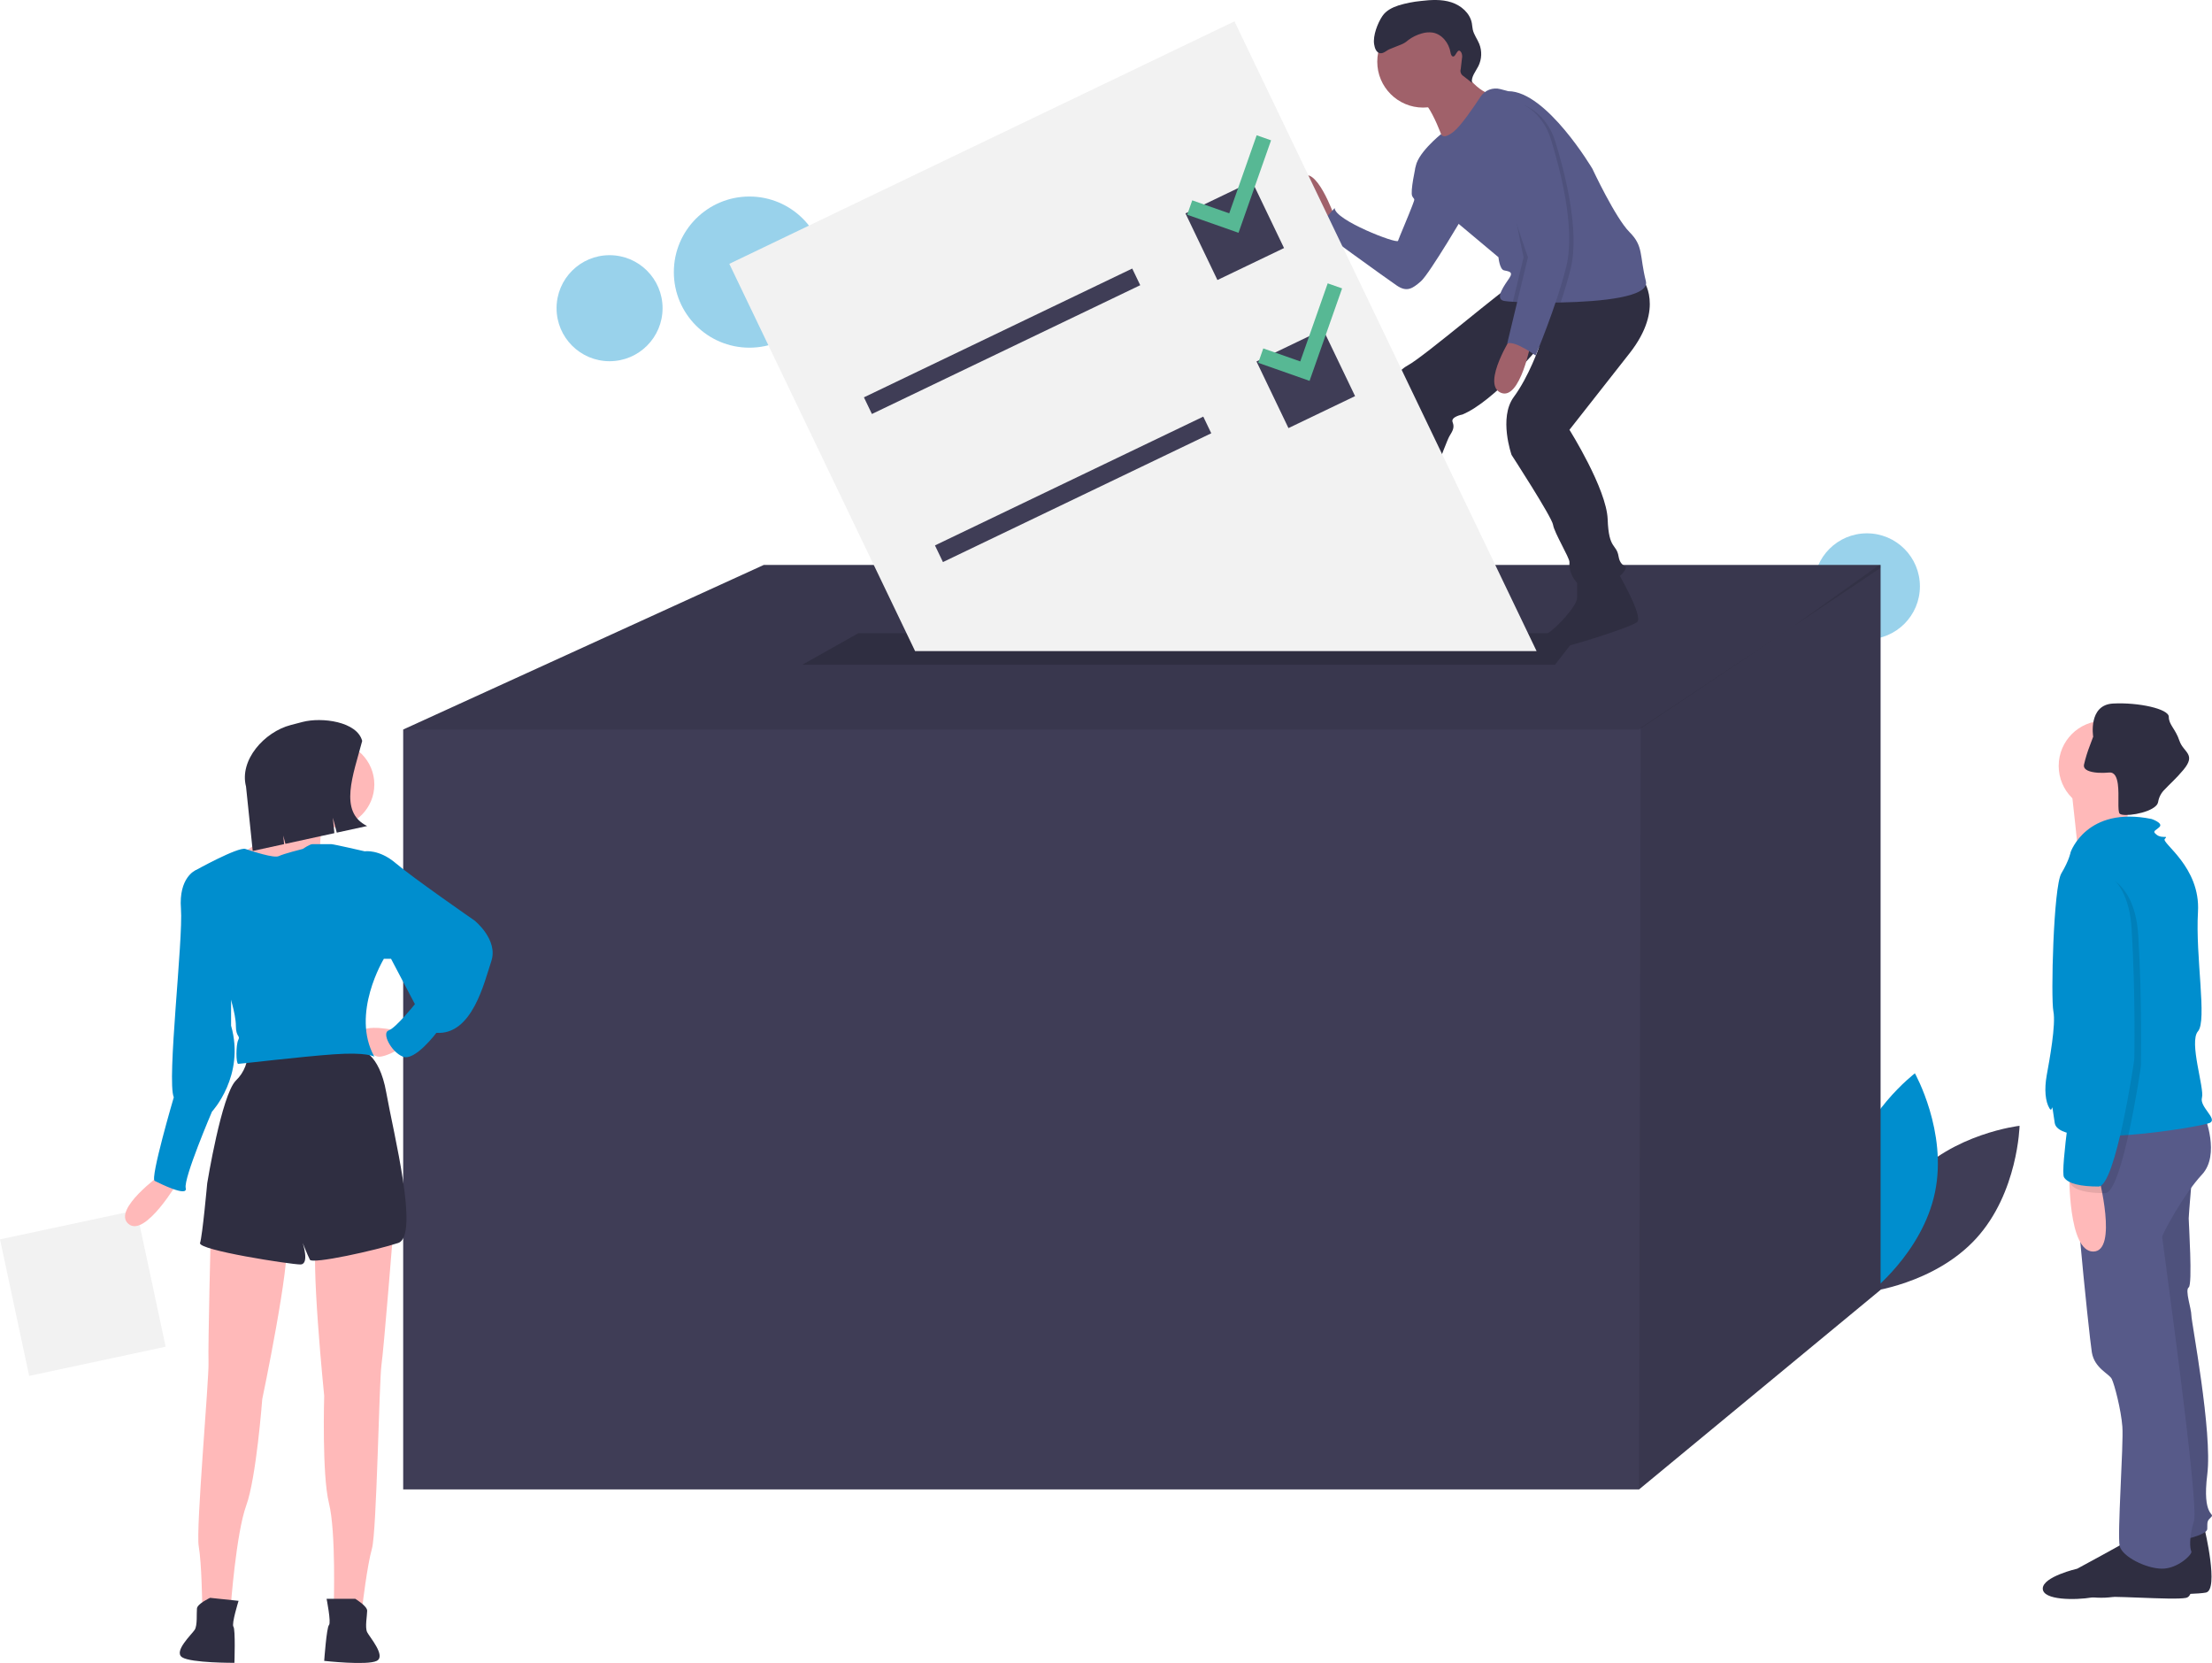
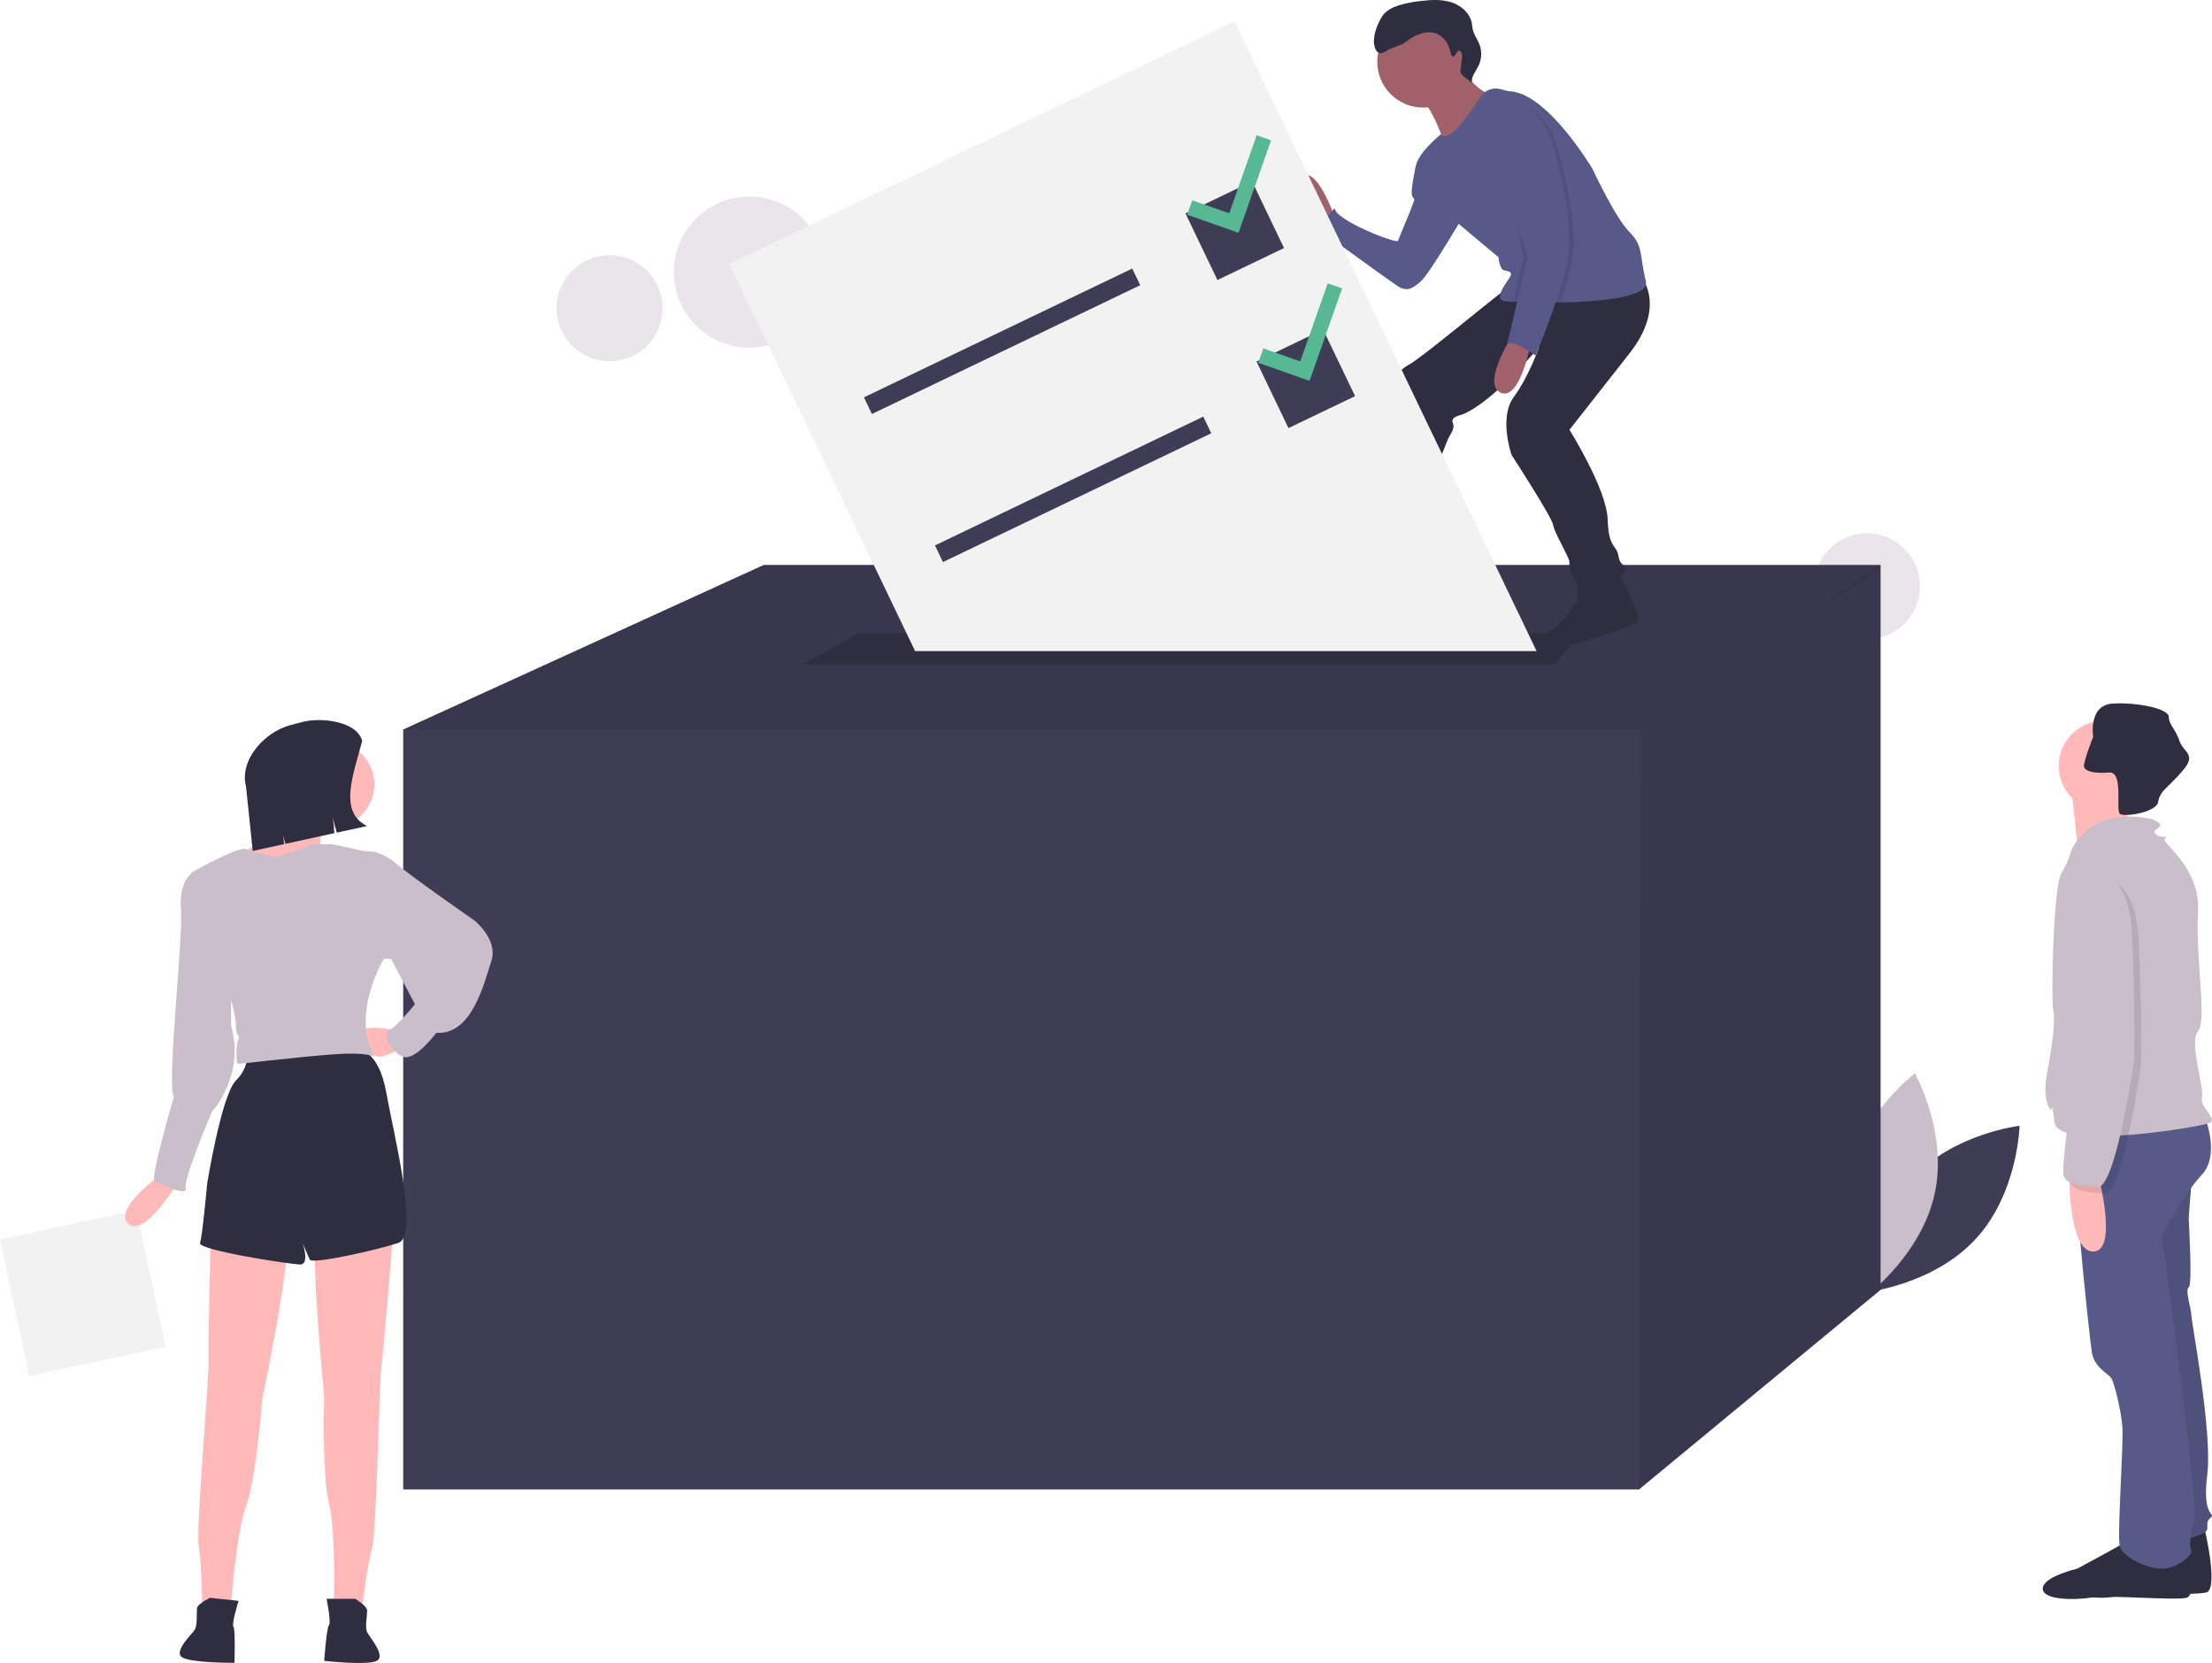
<svg xmlns="http://www.w3.org/2000/svg" data-name="Layer 1" width="914.817" height="687.575" viewBox="0 0 914.817 687.575">
-   <circle cx="772.098" cy="242.425" r="21.92" fill="#008ece" opacity="0.4" />
-   <circle cx="309.93" cy="112.501" r="31.248" fill="#008ece" opacity="0.4" />
-   <circle cx="252.098" cy="127.425" r="21.92" fill="#008ece" opacity="0.4" />
+   <circle cx="772.098" cy="242.425" r="21.92" fill="#c9beca" opacity="0.4" />
+   <circle cx="309.93" cy="112.501" r="31.248" fill="#c9beca" opacity="0.4" />
+   <circle cx="252.098" cy="127.425" r="21.92" fill="#c9beca" opacity="0.4" />
  <path d="M933.049,593.762c-17.32,18.962-17.949,46.584-17.949,46.584s27.453-3.122,44.773-22.084,17.949-46.584,17.949-46.584S950.369,574.8,933.049,593.762Z" transform="translate(-142.5916 -106.2126)" fill="#3f3d56" />
-   <path d="M942.833,599.218c-5.241,25.141-27.272,41.815-27.272,41.815s-13.534-24.088-8.293-49.229S934.54,549.989,934.54,549.989,948.074,574.077,942.833,599.218Z" transform="translate(-142.5916 -106.2126)" fill="#008ece" />
+   <path d="M942.833,599.218c-5.241,25.141-27.272,41.815-27.272,41.815s-13.534-24.088-8.293-49.229S934.54,549.989,934.54,549.989,948.074,574.077,942.833,599.218Z" transform="translate(-142.5916 -106.2126)" fill="#c9beca" />
  <polygon points="777.746 233.581 777.746 533.289 677.843 615.818 166.746 615.818 166.746 301.631 315.876 233.581 777.746 233.581" fill="#3f3d56" />
  <polygon points="777.746 233.581 777.746 234.782 741.882 258.788 677.843 301.631 166.746 301.631 315.876 233.581 777.746 233.581" opacity="0.1" />
  <polygon points="777.746 233.581 777.746 533.289 677.843 615.818 678.567 300.907 741.882 258.788 777.167 233.581 777.746 233.581" opacity="0.1" />
  <polygon points="643.094 274.845 331.803 274.845 354.969 261.814 653.23 261.814 643.094 274.845" fill="#2f2e41" />
  <path d="M1054.352,738.332s6.035,25.236.549,26.334-32.368.743-38.952,1.84-20.299-.743-20.299-5.681,14.264-8.229,14.264-8.229,20.299-10.972,20.847-11.521S1054.352,738.332,1054.352,738.332Z" transform="translate(-142.5916 -106.2126)" fill="#2f2e41" />
  <path d="M1049.415,589.657s-1.646,18.653-1.646,20.299,1.646,27.431,0,28.528,1.097,8.778,1.097,11.521,8.778,48.278,6.583,65.834,3.292,15.91,1.646,17.556-1.646,1.646-1.646,4.938-17.556,6.035-17.556,6.035L1018.692,623.123l9.875-36.209Z" transform="translate(-142.5916 -106.2126)" fill="#575a89" />
  <path d="M1049.415,589.657s-1.646,18.653-1.646,20.299,1.646,27.431,0,28.528,1.097,8.778,1.097,11.521,8.778,48.278,6.583,65.834,3.292,15.91,1.646,17.556-1.646,1.646-1.646,4.938-17.556,6.035-17.556,6.035L1018.692,623.123l9.875-36.209Z" transform="translate(-142.5916 -106.2126)" opacity="0.1" />
  <path d="M1046.672,746.013s5.486,19.75,0,20.847-32.368-1.257-38.952-.16-20.299,1.257-20.299-3.681,14.264-8.229,14.264-8.229,20.299-10.972,20.847-11.521S1046.672,746.013,1046.672,746.013Z" transform="translate(-142.5916 -106.2126)" fill="#2f2e41" />
  <path d="M1054.352,567.713s6.583,15.91-1.097,24.139-16.458,24.688-16.458,25.785,15.361,110.272,13.167,117.404-1.646,11.521-1.097,12.618-5.486,7.132-12.07,7.132-16.458-4.938-17.556-9.326,1.646-42.243,1.097-49.375-3.292-17.556-4.389-19.75-7.132-4.389-8.229-10.972-9.875-90.522-7.132-93.265S1054.352,567.713,1054.352,567.713Z" transform="translate(-142.5916 -106.2126)" fill="#575a89" />
  <circle cx="870.066" cy="316.665" r="18.653" fill="#ffb9b9" />
  <path d="M1024.178,432.204s-3.84,20.299-1.097,22.493-20.847,5.486-20.847,5.486-2.743-26.882-3.292-29.625S1024.178,432.204,1024.178,432.204Z" transform="translate(-142.5916 -106.2126)" fill="#ffb9b9" />
-   <path d="M998.942,458.538s6.583-19.202,33.466-13.715c0,0,4.938,1.646,3.292,3.292s-3.292,1.646-1.097,3.292,4.938,0,3.292,1.646,14.813,11.521,13.715,30.174,3.84,44.986,0,49.375,2.743,23.59,1.646,27.431,6.583,8.778,3.292,10.424-62.542,11.521-64.188,0-.549-3.292-2.194-6.035-2.194-7.681-1.097-13.715,3.84-20.847,2.743-26.334,0-51.57,3.292-57.056S998.942,458.538,998.942,458.538Z" transform="translate(-142.5916 -106.2126)" fill="#008ece" />
+   <path d="M998.942,458.538s6.583-19.202,33.466-13.715c0,0,4.938,1.646,3.292,3.292s-3.292,1.646-1.097,3.292,4.938,0,3.292,1.646,14.813,11.521,13.715,30.174,3.84,44.986,0,49.375,2.743,23.59,1.646,27.431,6.583,8.778,3.292,10.424-62.542,11.521-64.188,0-.549-3.292-2.194-6.035-2.194-7.681-1.097-13.715,3.84-20.847,2.743-26.334,0-51.57,3.292-57.056S998.942,458.538,998.942,458.538Z" transform="translate(-142.5916 -106.2126)" fill="#c9beca" />
  <path d="M1010.463,592.4s8.229,31.271-2.194,31.271-9.875-32.368-9.875-32.368Z" transform="translate(-142.5916 -106.2126)" fill="#ffb9b9" />
  <path d="M1004.428,422.878c0,1.591,2.304,2.6,5.876,2.831h.005a29.891,29.891,0,0,0,4.543-.088c2.282-.208,3.226,1.937,3.615,4.767.636,4.669-.252,11.214.773,12.24,1.415,1.415,11.735-.005,14.961-3.215a2.981,2.981,0,0,0,.949-1.723,9.166,9.166,0,0,1,2.754-5.119c1.904-2.079,4.614-4.383,7.67-8.048,5.486-6.583,0-7.132-1.646-12.07s-4.389-6.583-4.389-9.875-12.618-6.035-23.042-5.486-8.229,13.715-8.229,13.715-.62,1.591-1.361,3.643a57.214,57.214,0,0,0-2.436,7.911A3.986,3.986,0,0,0,1004.428,422.878Z" transform="translate(-142.5916 -106.2126)" fill="#2f2e41" />
  <path d="M1006.623,466.767s18.653-1.097,20.299,26.334,1.097,53.216,1.097,53.764-7.681,52.667-14.813,52.667-12.618-1.097-14.264-3.84,4.389-42.243,4.389-42.243,2.743-41.695-1.646-54.862S996.748,468.413,1006.623,466.767Z" transform="translate(-142.5916 -106.2126)" opacity="0.1" />
-   <path d="M1003.88,464.024s18.653-1.097,20.299,26.334,1.097,53.216,1.097,53.764-7.681,52.667-14.813,52.667-12.618-1.097-14.264-3.84,4.389-42.243,4.389-42.243,2.743-41.695-1.646-54.862S994.004,465.67,1003.88,464.024Z" transform="translate(-142.5916 -106.2126)" fill="#008ece" />
+   <path d="M1003.88,464.024s18.653-1.097,20.299,26.334,1.097,53.216,1.097,53.764-7.681,52.667-14.813,52.667-12.618-1.097-14.264-3.84,4.389-42.243,4.389-42.243,2.743-41.695-1.646-54.862S994.004,465.67,1003.88,464.024Z" transform="translate(-142.5916 -106.2126)" fill="#c9beca" />
  <path d="M694.573,195.854s-8.129-23.032-14-15.806,9.032,19.419,9.032,19.419Z" transform="translate(-142.5916 -106.2126)" fill="#a0616a" />
  <path d="M732.96,173.273,728.07,175.086s-2.336,10.381-1.432,12.188,1.355.452,0,4.065-5.419,13.097-5.871,14.452-26.194-8.581-26.194-13.548c0,0-5.419,6.323-8.129,7.677,0,0,29.807,21.677,33.871,24.387s6.323,1.355,9.935-1.806,18.968-29.355,18.968-29.355Z" transform="translate(-142.5916 -106.2126)" fill="#575a89" />
  <path d="M719.863,333.596s.452,4.968,1.355,5.419,7.677,11.742,0,14-12.194,1.355-14,2.258-33.419,2.71-33.871-2.258,15.355-5.871,15.355-5.871,14.452-9.484,16.71-14.452S719.863,333.596,719.863,333.596Z" transform="translate(-142.5916 -106.2126)" fill="#2f2e41" />
  <path d="M811.541,342.628s10.839,18.516,8.129,20.774-29.099,10.487-32.968,10.839c-4.968.452-8.581-3.613-4.516-5.871s12.645-11.742,12.645-14.903v-8.129Z" transform="translate(-142.5916 -106.2126)" fill="#2f2e41" />
  <path d="M821.928,221.596s9.484,11.742-5.419,30.71L791.67,283.919s15.355,24.387,15.806,37.032,3.613,9.935,4.516,15.355,4.968,2.71,1.806,6.774-14.903,7.677-18.516,4.516a11.196,11.196,0,0,1-3.613-9.032c0-1.806-6.323-12.194-6.774-15.355s-17.161-28.903-17.161-28.903-5.419-15.355.903-23.936,10.501-20.75,10.501-20.75-18.63,22.557-31.726,27.976c0,0-4.968.903-4.065,3.161s0,3.613-1.355,5.871-10.839,28.452-14,35.226-1.806,10.839-5.419,13.097-19.871.452-19.871-1.806,2.258-8.129,3.613-11.29,12.194-39.742,11.29-46.065.452-14.903,7.226-18.516,41.097-32.968,42.903-32.968S821.928,221.596,821.928,221.596Z" transform="translate(-142.5916 -106.2126)" fill="#2f2e41" />
  <circle cx="588.562" cy="25.512" r="18.968" fill="#a0616a" />
  <path d="M746.509,133.531s5.871,10.387,13.097,11.742-18.968,22.129-18.968,22.129-6.323-19.871-11.742-20.774S746.509,133.531,746.509,133.531Z" transform="translate(-142.5916 -106.2126)" fill="#a0616a" />
  <path d="M727.992,175.983c0,5.871,17.613,22.581,17.613,22.581l16.71,14s.452,4.968,2.258,5.419,4.065.452,2.258,3.161-6.323,8.581-2.258,9.484a33.199,33.199,0,0,0,3.699.352c1.084.063,2.357.122,3.789.176,3.342.117,7.524.194,12.054.163q1.931-.007,3.929-.045c17.076-.339,36.856-2.303,35.239-8.775-2.71-10.839-.903-14.452-6.774-20.323s-15.355-26.194-15.355-26.194-18.968-32.065-34.774-32.065l-3.283-.863a7.519,7.519,0,0,0-8.206,3.152c-3.17,4.828-8.17,12.081-11.092,14.42-4.516,3.613-5.221,1.021-5.221,1.021S727.992,170.112,727.992,175.983Z" transform="translate(-142.5916 -106.2126)" fill="#575a89" />
  <path d="M768.186,244.628s-13.097,20.323-4.968,23.936,12.645-21.226,12.645-21.226Z" transform="translate(-142.5916 -106.2126)" fill="#a0616a" />
  <path d="M743.554,129.582c-.728-.092-.958-1.01-1.081-1.734-.656-3.874-3.543-7.548-7.422-8.173a10.51,10.51,0,0,0-4.422.356,16.779,16.779,0,0,0-5.674,2.793,9.36,9.36,0,0,1-2.836,1.781c-.712.209-3.734,1.553-4.44,1.78-1.552.5-2.837,2.125-4.436,1.803-1.53-.308-2.111-2.155-2.356-3.696-.56-3.51,1.449-8.748,3.447-11.688,1.516-2.231,4.081-3.515,6.646-4.351a47.752,47.752,0,0,1,9.218-1.832c4.219-.498,8.589-.763,12.632.541s7.725,4.494,8.48,8.675c.157.871.187,1.763.379,2.627.47,2.107,1.864,3.878,2.677,5.878a11.319,11.319,0,0,1-.345,9.176c-1.126,2.265-3.084,4.441-2.662,6.935l-3.485-2.748a2.531,2.531,0,0,1-1.163-2.962l.507-4.364a3.84,3.84,0,0,0-.226-2.359C745.441,125.314,744.768,129.735,743.554,129.582Z" transform="translate(-142.5916 -106.2126)" fill="#2f2e41" />
  <path d="M776.315,213.467l-4.254,17.69c4.29.154,9.967.235,15.983.117,1.517-4.552,2.967-9.299,4.078-13.743,4.065-16.258-2.71-41.097-6.323-52.839s-12.645-14.903-12.645-14.903a41.185,41.185,0,0,0-10.387,5.419C756.896,159.273,776.315,213.467,776.315,213.467Z" transform="translate(-142.5916 -106.2126)" opacity="0.1" />
  <path d="M772.702,212.564l-4.43,18.417c1.084.063,2.357.122,3.789.176,3.342.117,7.524.194,12.054.163,1.63-4.837,3.207-9.94,4.394-14.691,4.065-16.258-2.71-41.097-6.323-52.839s-11.516,1.129-11.516,1.129,3.161-7.677-2.71-3.613S772.702,212.564,772.702,212.564Z" transform="translate(-142.5916 -106.2126)" opacity="0.1" />
  <path d="M771.347,148.886s9.032,3.161,12.645,14.903,10.387,36.581,6.323,52.839S777.67,253.209,777.67,253.209s-8.581-6.323-11.742-4.968l8.581-35.677S755.089,158.37,760.96,154.305A41.185,41.185,0,0,1,771.347,148.886Z" transform="translate(-142.5916 -106.2126)" fill="#575a89" />
  <polygon points="635.488 269.199 510.541 8.828 301.62 109.085 378.456 269.199 635.488 269.199" fill="#f2f2f2" />
  <rect x="495.48" y="243.491" width="123.081" height="7.639" transform="translate(-194.7588 159.1223) rotate(-25.6354)" fill="#3f3d56" />
  <rect x="524.86" y="304.714" width="123.081" height="7.639" transform="translate(-218.3543 177.8595) rotate(-25.6354)" fill="#3f3d56" />
  <rect x="637.968" y="186.326" width="30.558" height="30.558" transform="translate(-165.5124 196.2548) rotate(-25.6354)" fill="#3f3d56" />
  <rect x="667.347" y="247.548" width="30.558" height="30.558" transform="translate(-189.1079 214.9919) rotate(-25.6354)" fill="#3f3d56" />
  <polygon points="519.718 55.924 508.372 88.206 493.077 82.83 490.984 88.785 512.214 96.246 525.672 58.017 519.718 55.924" fill="#57b894" />
  <polygon points="549.097 117.146 537.751 149.428 522.457 144.053 520.364 150.007 541.593 157.468 555.052 119.239 549.097 117.146" fill="#57b894" />
  <g id="b6a4aa65-5bff-4dd4-a595-827386906092" data-name="woman">
    <rect x="147.984" y="611.967" width="57.724" height="57.724" transform="translate(341.0645 1124.364) rotate(167.9424)" fill="#f2f2f2" />
-     <path id="ac286760-ef31-4470-8aba-995faff60c3b-186" data-name="right hand" d="M209.53,591.492s-20.734,14.81-13.823,20.734,20.734-17.772,20.734-17.772Z" transform="translate(-142.5916 -106.2126)" fill="#ffb9b9" />
-     <path id="ad0ee0d5-d520-47bd-bca9-706ef112ee3c-187" data-name="left leg" d="M305.302,614.201s-3.949,49.367-4.937,56.279-1.975,69.114-3.949,76.025-3.949,23.696-3.949,23.696H280.619s.987-30.608-1.975-42.456-1.975-44.43-1.975-44.43-5.924-58.253-2.962-66.152S305.302,614.201,305.302,614.201Z" transform="translate(-142.5916 -106.2126)" fill="#ffb9b9" />
-     <path id="a2d865fc-f989-4a0f-bdfe-5d1a04b5cb09-188" data-name="left shoe" d="M289.505,767.239s4.937,2.962,4.937,4.937-.987,6.911,0,8.886,7.899,9.873,3.949,11.848-21.722,0-21.722,0,.987-13.823,1.975-14.81-.987-10.861-.987-10.861Z" transform="translate(-142.5916 -106.2126)" fill="#2f2e41" />
-     <path id="a5afd73e-dc2f-49f8-bb76-01b6bc8ff4ec-189" data-name="right leg" d="M229.826,612.991s-1.254,49.509-.998,56.486-5.291,68.94-4.053,76.02,1.44,23.98,1.44,23.98l11.783,1.244s2.231-30.542,6.42-42.014,6.627-43.978,6.627-43.978,12.006-57.31,9.889-65.476S229.826,612.991,229.826,612.991Z" transform="translate(-142.5916 -106.2126)" fill="#ffb9b9" />
-     <path id="bae9c969-98bd-41cd-ab49-dced4866e2f9-190" data-name="right shoe" d="M229.472,766.842s-5.22,2.427-5.428,4.391.256,6.977-.933,8.837-8.891,8.99-5.171,11.368,21.602,2.28,21.602,2.28.469-13.85-.409-14.936,2.122-10.697,2.122-10.697Z" transform="translate(-142.5916 -106.2126)" fill="#2f2e41" />
-     <path id="efa1face-c8d6-4f61-8a17-c81461288bfc-191" data-name="pants" d="M291.479,540.15s7.899.987,10.861,17.772,13.823,59.241,4.937,62.203-35.544,8.886-36.532,6.911-2.962-6.911-2.962-6.911,2.962,8.886-.987,8.886-42.456-5.924-41.468-8.886,2.962-24.684,2.962-24.684,5.924-36.532,11.848-42.456a16.192,16.192,0,0,0,4.937-12.835Z" transform="translate(-142.5916 -106.2126)" fill="#2f2e41" />
-     <path id="ba787e0e-2496-4127-9664-864bc1f1b460-192" data-name="left hand" d="M306.29,532.251s-12.835-2.962-14.81.987,4.937,9.873,7.899,9.873,7.899-2.962,7.899-2.962Z" transform="translate(-142.5916 -106.2126)" fill="#ffb9b9" />
+     <path id="ac286760-ef31-4470-8aba-995faff60c3b-334" data-name="right hand" d="M209.53,591.492s-20.734,14.81-13.823,20.734,20.734-17.772,20.734-17.772Z" transform="translate(-142.5916 -106.2126)" fill="#ffb9b9" />
+     <path id="ad0ee0d5-d520-47bd-bca9-706ef112ee3c-335" data-name="left leg" d="M305.302,614.201s-3.949,49.367-4.937,56.279-1.975,69.114-3.949,76.025-3.949,23.696-3.949,23.696H280.619s.987-30.608-1.975-42.456-1.975-44.43-1.975-44.43-5.924-58.253-2.962-66.152S305.302,614.201,305.302,614.201Z" transform="translate(-142.5916 -106.2126)" fill="#ffb9b9" />
+     <path id="a2d865fc-f989-4a0f-bdfe-5d1a04b5cb09-336" data-name="left shoe" d="M289.505,767.239s4.937,2.962,4.937,4.937-.987,6.911,0,8.886,7.899,9.873,3.949,11.848-21.722,0-21.722,0,.987-13.823,1.975-14.81-.987-10.861-.987-10.861Z" transform="translate(-142.5916 -106.2126)" fill="#2f2e41" />
+     <path id="a5afd73e-dc2f-49f8-bb76-01b6bc8ff4ec-337" data-name="right leg" d="M229.826,612.991s-1.254,49.509-.998,56.486-5.291,68.94-4.053,76.02,1.44,23.98,1.44,23.98l11.783,1.244s2.231-30.542,6.42-42.014,6.627-43.978,6.627-43.978,12.006-57.31,9.889-65.476S229.826,612.991,229.826,612.991Z" transform="translate(-142.5916 -106.2126)" fill="#ffb9b9" />
+     <path id="bae9c969-98bd-41cd-ab49-dced4866e2f9-338" data-name="right shoe" d="M229.472,766.842s-5.22,2.427-5.428,4.391.256,6.977-.933,8.837-8.891,8.99-5.171,11.368,21.602,2.28,21.602,2.28.469-13.85-.409-14.936,2.122-10.697,2.122-10.697Z" transform="translate(-142.5916 -106.2126)" fill="#2f2e41" />
+     <path id="efa1face-c8d6-4f61-8a17-c81461288bfc-339" data-name="pants" d="M291.479,540.15s7.899.987,10.861,17.772,13.823,59.241,4.937,62.203-35.544,8.886-36.532,6.911-2.962-6.911-2.962-6.911,2.962,8.886-.987,8.886-42.456-5.924-41.468-8.886,2.962-24.684,2.962-24.684,5.924-36.532,11.848-42.456a16.192,16.192,0,0,0,4.937-12.835Z" transform="translate(-142.5916 -106.2126)" fill="#2f2e41" />
+     <path id="ba787e0e-2496-4127-9664-864bc1f1b460-340" data-name="left hand" d="M306.29,532.251s-12.835-2.962-14.81.987,4.937,9.873,7.899,9.873,7.899-2.962,7.899-2.962Z" transform="translate(-142.5916 -106.2126)" fill="#ffb9b9" />
    <circle id="af432612-84fe-4a80-a474-ad6710b59c23" data-name="head" cx="137.04" cy="324.342" r="17.772" fill="#ffb9b9" />
-     <path id="fc691572-079c-4ac7-a111-0c7206f484e6-193" data-name="neck" d="M276.669,443.39s-2.962,13.823-.987,13.823-14.81,8.886-14.81,8.886l-12.835-1.975-3.949-5.924s20.734-13.823,20.734-21.722S276.669,443.39,276.669,443.39Z" transform="translate(-142.5916 -106.2126)" fill="#ffb9b9" />
-     <path id="a377c2ac-5aad-4dd5-94e4-d6887260be3a-194" data-name="upper body" d="M267.783,457.213s2.962-1.975,3.949-1.975h7.899c.987,0,13.823,2.962,13.823,2.962l7.899,44.43s-13.823,22.709-3.949,40.481c0,0-2.962-1.975-16.785-.987s-38.506,3.949-39.494,3.949-.987-7.899,0-9.873-.987-.987-.987-5.924-2.962-13.823-2.962-13.823l-13.823-50.355s17.772-9.873,20.734-8.886,11.848,3.949,13.823,2.962S267.783,457.213,267.783,457.213Z" transform="translate(-142.5916 -106.2126)" fill="#008ece" />
-     <path id="fd50713a-8150-4e39-832b-91f38638a5e4-195" data-name="left arm" d="M290.492,459.188l2.962-.987s5.924-.987,12.835,4.937S338.872,486.833,338.872,486.833s9.873,7.899,6.911,16.785-7.899,30.608-22.709,29.62c0,0-8.886,11.848-13.823,9.873s-8.886-9.873-5.924-10.861,10.861-10.861,10.861-10.861l-9.873-18.76h-2.962l-10.861-5.924Z" transform="translate(-142.5916 -106.2126)" fill="#008ece" />
-     <path id="a85ddca5-281c-4897-a8aa-82a4133bac02-196" data-name="right arm" d="M231.251,465.112l-7.899.987s-6.911,2.962-5.924,15.797-5.924,71.089-2.962,78c0,0-9.873,33.57-7.899,34.557s13.823,6.911,12.835,2.962,10.861-31.595,10.861-31.595,13.823-14.81,7.899-35.544V513.491Z" transform="translate(-142.5916 -106.2126)" fill="#008ece" />
-     <path id="eb14ef5a-0bc4-48da-8b11-b0e113a7ef46-197" data-name="hair" d="M294.423,447.737l-12.552,2.734-1.613-6.18.62,6.397L260.629,455.099l-.89-3.412.342,3.531-12.969,2.825-2.774-26.632c-2.852-10.928,7.558-22.576,18.486-25.428l4.848-1.265c8.027-2.095,22.617-.19,24.711,7.836C288.717,426.549,282.466,441.89,294.423,447.737Z" transform="translate(-142.5916 -106.2126)" fill="#2f2e41" />
+     <path id="fc691572-079c-4ac7-a111-0c7206f484e6-341" data-name="neck" d="M276.669,443.39s-2.962,13.823-.987,13.823-14.81,8.886-14.81,8.886l-12.835-1.975-3.949-5.924s20.734-13.823,20.734-21.722S276.669,443.39,276.669,443.39Z" transform="translate(-142.5916 -106.2126)" fill="#ffb9b9" />
+     <path id="a377c2ac-5aad-4dd5-94e4-d6887260be3a-342" data-name="upper body" d="M267.783,457.213s2.962-1.975,3.949-1.975h7.899c.987,0,13.823,2.962,13.823,2.962l7.899,44.43s-13.823,22.709-3.949,40.481c0,0-2.962-1.975-16.785-.987s-38.506,3.949-39.494,3.949-.987-7.899,0-9.873-.987-.987-.987-5.924-2.962-13.823-2.962-13.823l-13.823-50.355s17.772-9.873,20.734-8.886,11.848,3.949,13.823,2.962S267.783,457.213,267.783,457.213Z" transform="translate(-142.5916 -106.2126)" fill="#c9beca" />
+     <path id="fd50713a-8150-4e39-832b-91f38638a5e4-343" data-name="left arm" d="M290.492,459.188l2.962-.987s5.924-.987,12.835,4.937S338.872,486.833,338.872,486.833s9.873,7.899,6.911,16.785-7.899,30.608-22.709,29.62c0,0-8.886,11.848-13.823,9.873s-8.886-9.873-5.924-10.861,10.861-10.861,10.861-10.861l-9.873-18.76h-2.962l-10.861-5.924Z" transform="translate(-142.5916 -106.2126)" fill="#c9beca" />
+     <path id="a85ddca5-281c-4897-a8aa-82a4133bac02-344" data-name="right arm" d="M231.251,465.112l-7.899.987s-6.911,2.962-5.924,15.797-5.924,71.089-2.962,78c0,0-9.873,33.57-7.899,34.557s13.823,6.911,12.835,2.962,10.861-31.595,10.861-31.595,13.823-14.81,7.899-35.544V513.491Z" transform="translate(-142.5916 -106.2126)" fill="#c9beca" />
+     <path id="eb14ef5a-0bc4-48da-8b11-b0e113a7ef46-345" data-name="hair" d="M294.423,447.737l-12.552,2.734-1.613-6.18.62,6.397L260.629,455.099l-.89-3.412.342,3.531-12.969,2.825-2.774-26.632c-2.852-10.928,7.558-22.576,18.486-25.428l4.848-1.265c8.027-2.095,22.617-.19,24.711,7.836C288.717,426.549,282.466,441.89,294.423,447.737Z" transform="translate(-142.5916 -106.2126)" fill="#2f2e41" />
  </g>
</svg>
